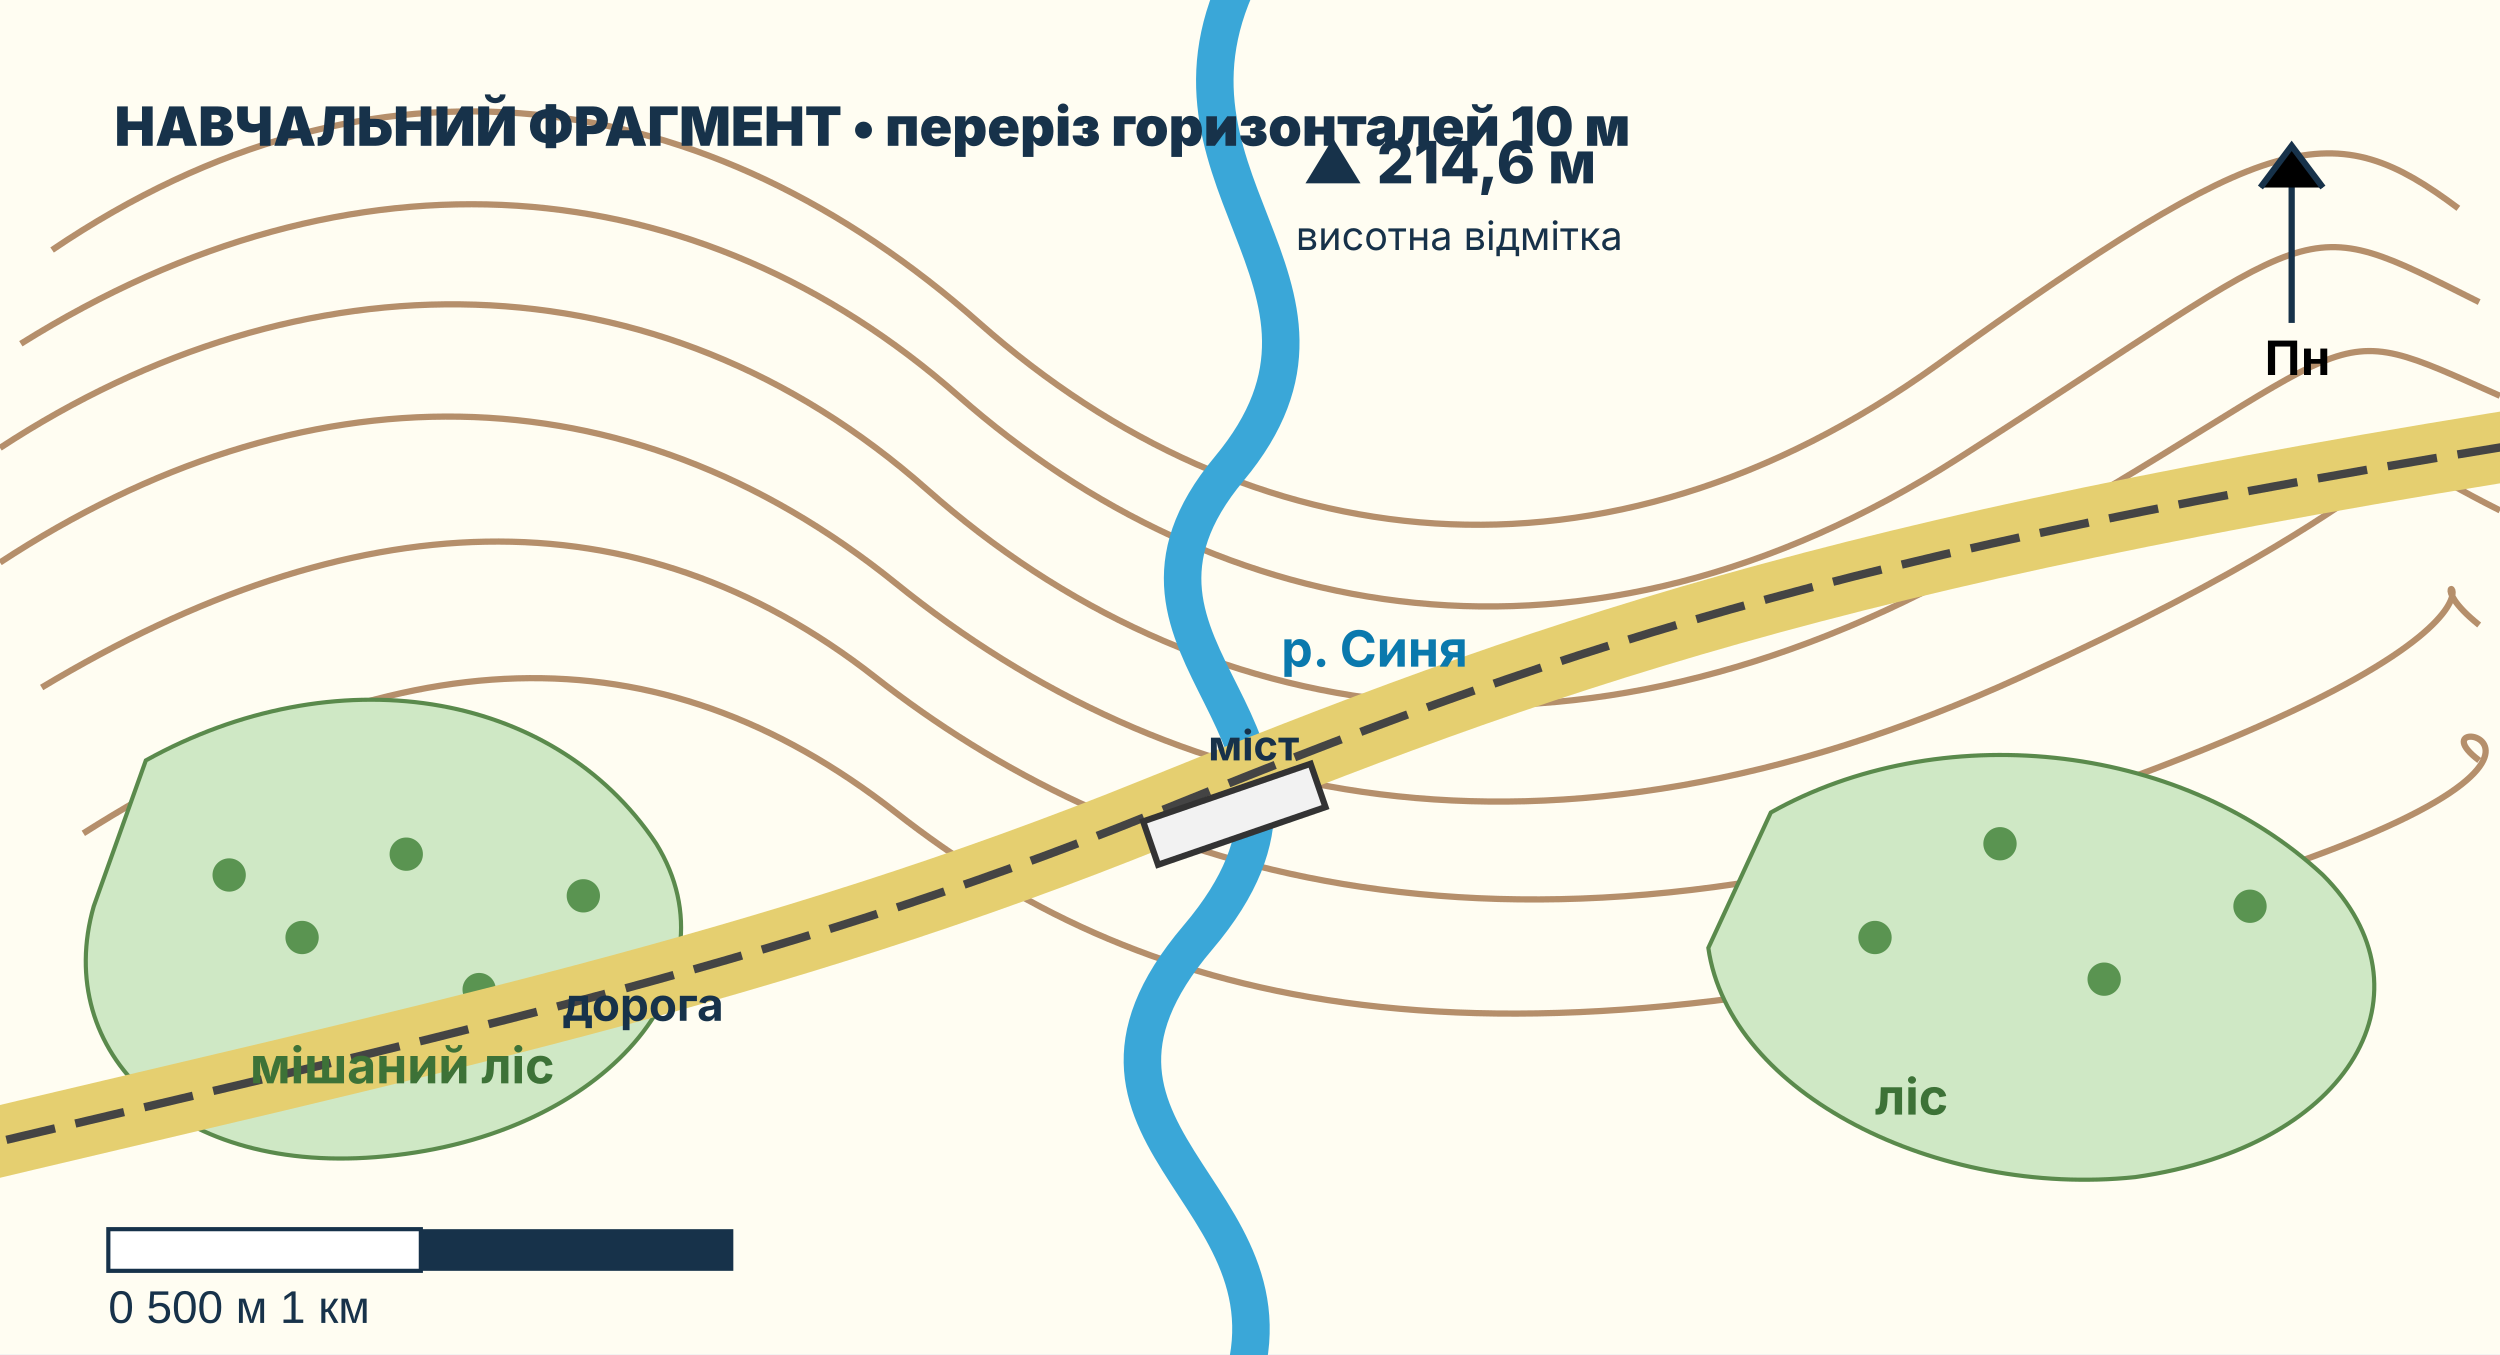
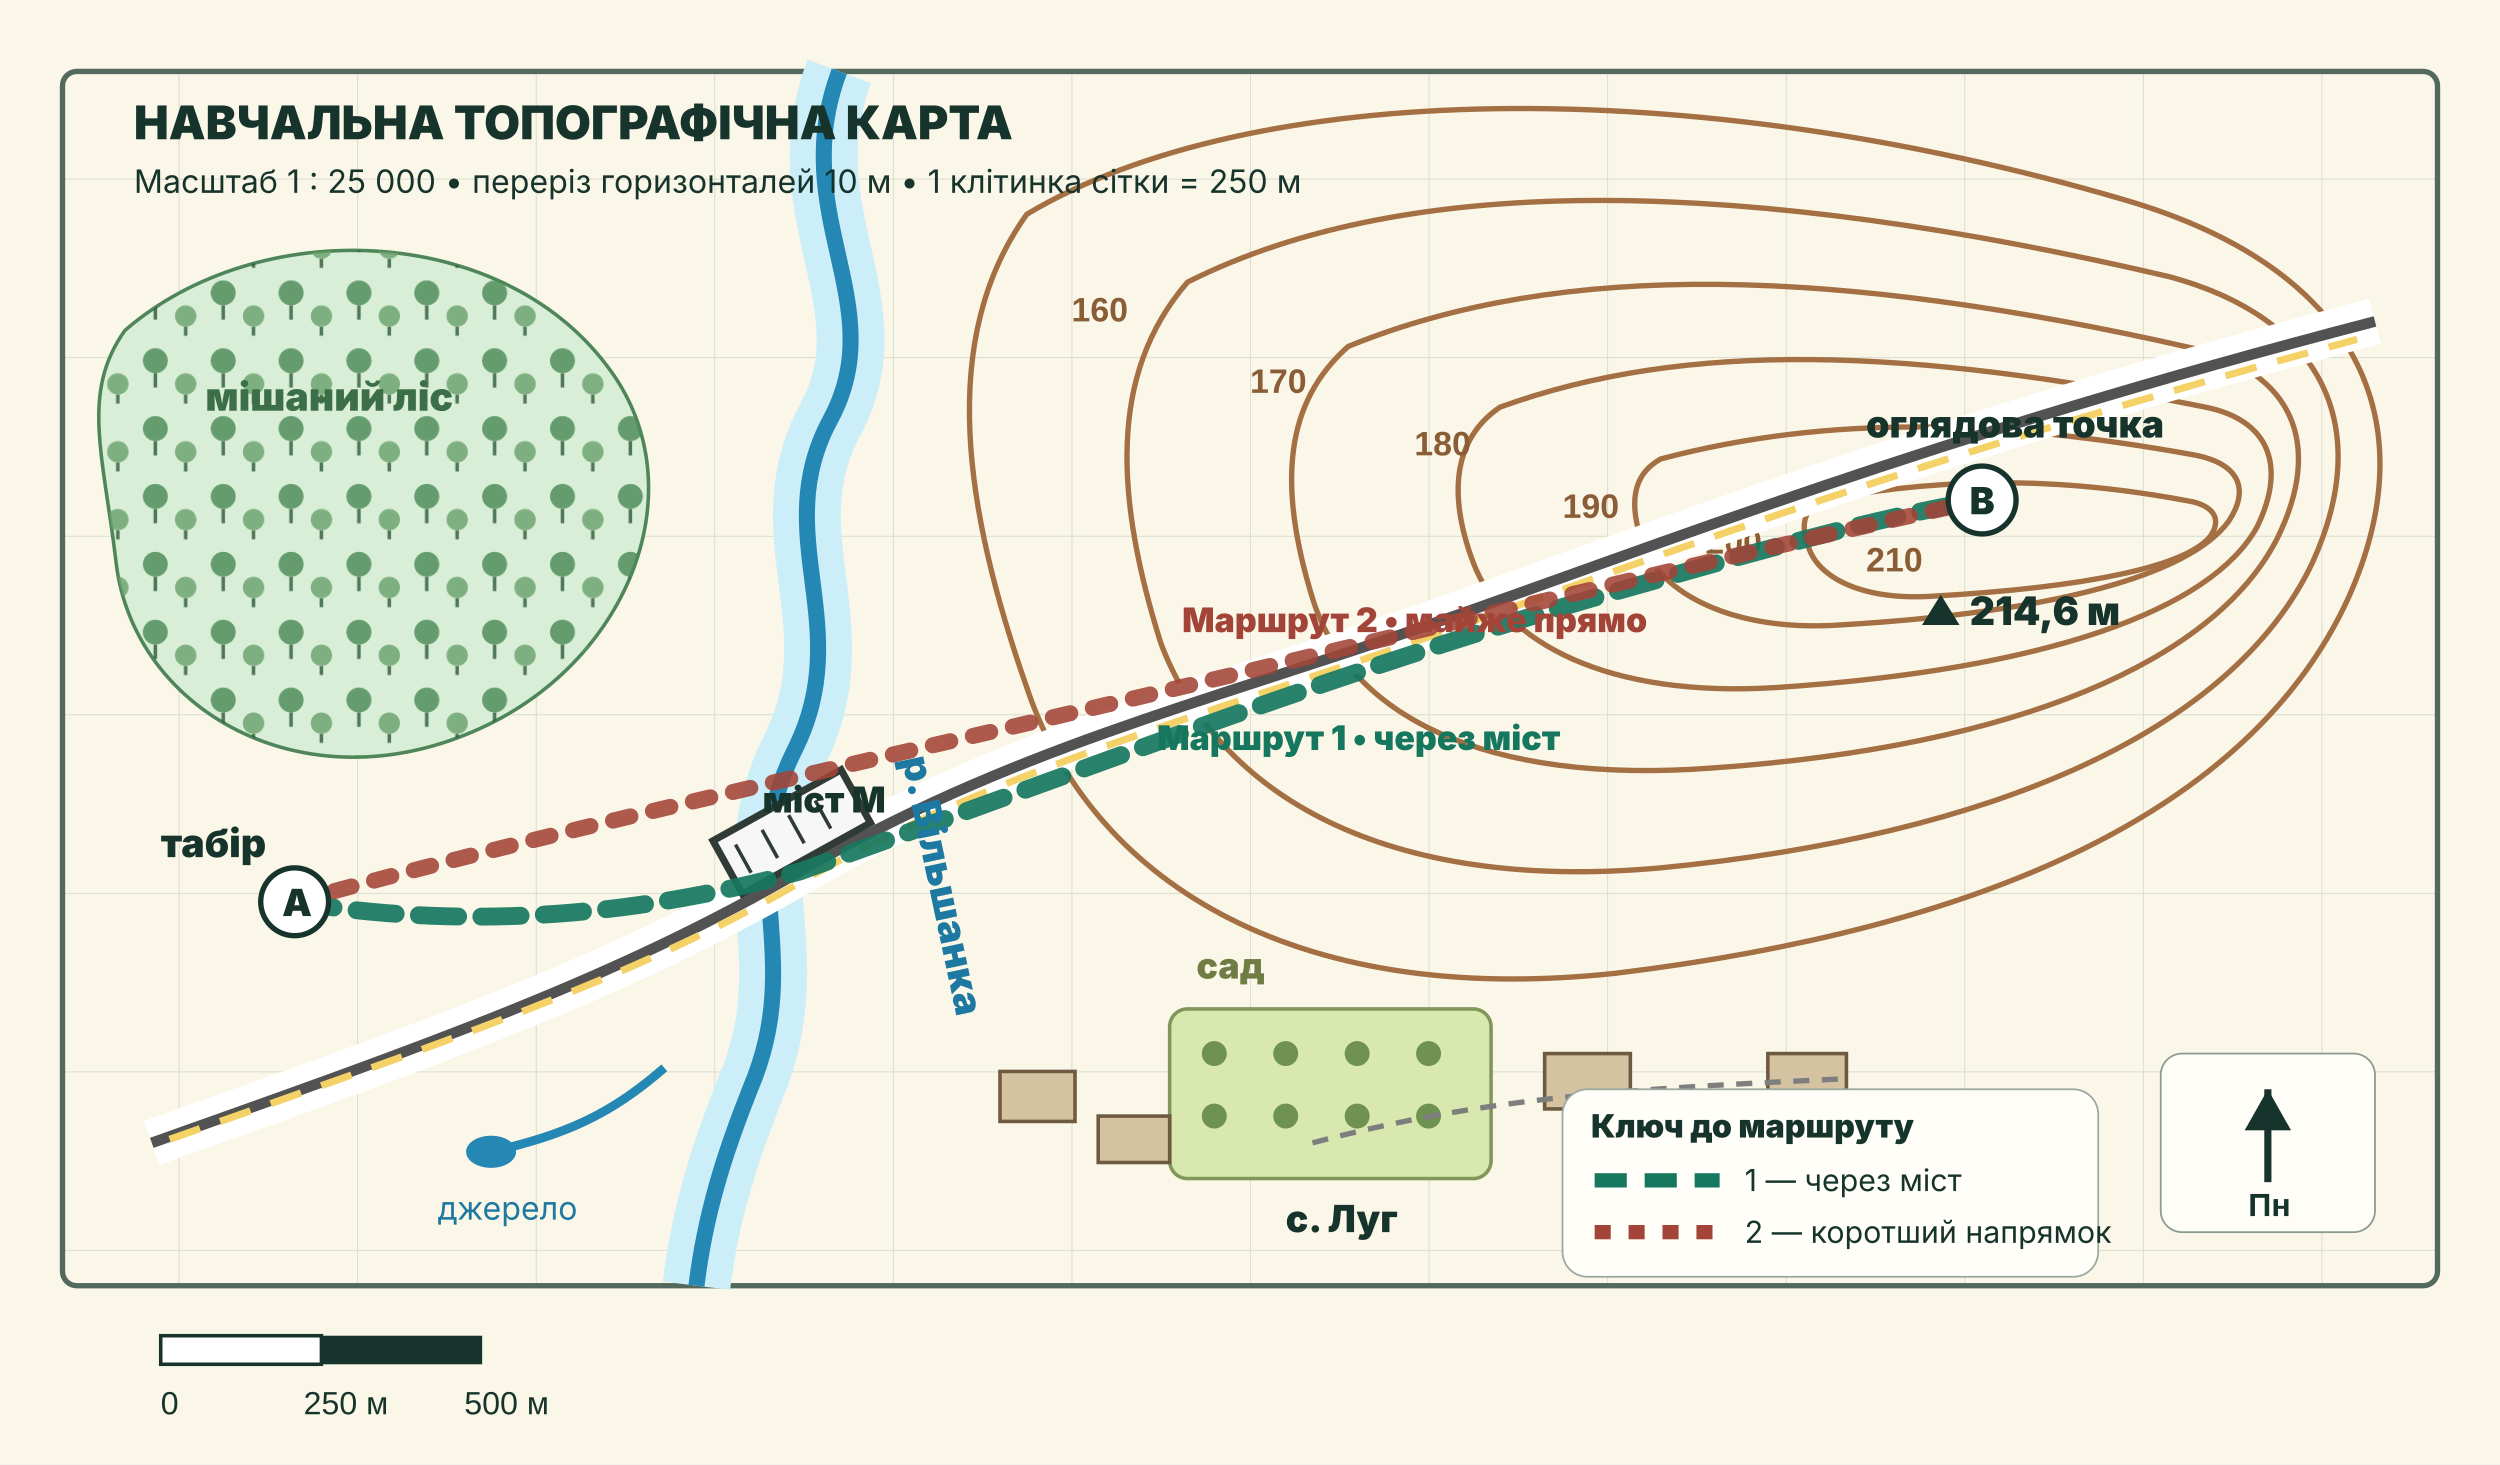
- <svg xmlns="http://www.w3.org/2000/svg" viewBox="0 0 1200 650" role="img" aria-labelledby="t d">
-   <rect width="1200" height="650" fill="#fffdf2" />
-   <g fill="none" stroke="#a06f45" stroke-width="3" opacity=".78">
-     <path d="M25 120 C180 15 340 40 470 155 S770 290 930 175 S1120 55 1180 100" />
-     <path d="M10 165 C170 65 335 80 460 190 S760 335 940 220 S1100 100 1190 145" />
-     <path d="M0 215 C145 120 315 120 445 235 S755 380 950 270 S1110 150 1200 190" />
-     <path d="M0 270 C145 175 300 175 430 280 S740 430 970 325 S1120 205 1200 245" />
-     <path d="M20 330 C170 240 305 235 420 325 S715 480 990 385 S1140 260 1190 300" />
-     <path d="M40 400 C190 305 315 300 430 390 S700 525 1000 445 S1150 335 1190 365" />
+ <svg xmlns="http://www.w3.org/2000/svg" viewBox="0 0 1400 820" role="img" aria-labelledby="t d">
+   <defs>
+     <pattern id="grid" width="100" height="100" patternUnits="userSpaceOnUse">
+       <path d="M100 0H0V100" fill="none" stroke="#a7b9ad" stroke-width="1" opacity=".42" />
+     </pattern>
+     <pattern id="forest" width="38" height="38" patternUnits="userSpaceOnUse">
+       <circle cx="11" cy="12" r="7" fill="#4b8a57" />
+       <path d="M11 19v8" stroke="#315b3a" stroke-width="2" />
+       <circle cx="28" cy="25" r="6" fill="#6aa16c" />
+       <path d="M28 31v5" stroke="#315b3a" stroke-width="2" />
+     </pattern>
+   </defs>
+   <rect width="1400" height="820" fill="#fbf7e8" />
+   <rect x="35" y="40" width="1330" height="680" rx="8" fill="url(#grid)" stroke="#53695d" stroke-width="3" />
+   <g fill="none" stroke="#a36f43" stroke-width="3">
+     <path d="M575 120C700 45 945 40 1190 112C1320 150 1360 235 1315 335C1260 455 1110 520 905 545C720 565 610 490 575 385C540 285 525 190 575 120Z" />
+     <path d="M665 158C790 95 980 100 1215 155C1300 178 1330 238 1295 315C1250 410 1115 468 930 486C775 500 682 445 650 360C625 280 620 210 665 158Z" />
+     <path d="M755 194C875 145 1030 150 1228 195C1283 208 1302 248 1275 302C1240 370 1130 418 960 430C830 440 755 400 735 335C715 270 720 225 755 194Z" />
+     <path d="M840 228C945 190 1070 195 1235 228C1270 235 1281 260 1264 295C1238 342 1145 375 995 385C900 391 842 360 825 315C810 275 815 245 840 228Z" />
+     <path d="M930 257C1025 232 1120 235 1230 255C1254 260 1260 274 1248 292C1226 322 1150 343 1030 350C970 354 930 332 920 305C912 282 914 266 930 257Z" />
+     <path d="M1020 280C1095 266 1160 268 1228 281C1240 284 1244 291 1238 300C1225 317 1170 329 1080 334C1040 336 1018 322 1013 307C1008 295 1010 285 1020 280Z" />
  </g>
-   <g fill="#cfe8c5" stroke="#5a8a4c" stroke-width="2">
-     <path d="M70 365 C160 315 265 330 315 405 C355 470 290 545 185 555 C85 565 25 505 45 435 Z" />
-     <path d="M850 390 C930 345 1045 355 1115 420 C1170 475 1130 550 1025 565 C930 575 830 525 820 455 Z" />
+   <g font-family="Arial,sans-serif" font-size="19" font-weight="700" fill="#8a5d37">
+     <text x="600" y="180">160</text>
+     <text x="700" y="220">170</text>
+     <text x="792" y="255">180</text>
+     <text x="875" y="290">190</text>
+     <text x="955" y="310">200</text>
+     <text x="1045" y="320">210</text>
  </g>
-   <g fill="#4e8b45" opacity=".9">
-     <circle cx="110" cy="420" r="8" />
-     <circle cx="145" cy="450" r="8" />
-     <circle cx="195" cy="410" r="8" />
-     <circle cx="230" cy="475" r="8" />
-     <circle cx="280" cy="430" r="8" />
-     <circle cx="900" cy="450" r="8" />
-     <circle cx="960" cy="405" r="8" />
-     <circle cx="1010" cy="470" r="8" />
-     <circle cx="1080" cy="435" r="8" />
+   <path d="M470 40C440 120 500 170 465 235C430 300 480 350 445 420C410 490 452 535 420 610C405 648 395 680 390 720" fill="none" stroke="#cceef9" stroke-width="38" />
+   <path d="M470 40C440 120 500 170 465 235C430 300 480 350 445 420C410 490 452 535 420 610C405 648 395 680 390 720" fill="none" stroke="#2587b3" stroke-width="9" />
+   <ellipse cx="275" cy="645" rx="14" ry="9" fill="#2587b3" />
+   <path d="M275 645C318 635 342 624 372 598" fill="none" stroke="#2587b3" stroke-width="5" />
+   <path d="M70 185C145 120 280 125 340 205C390 270 355 365 275 405C175 455 75 400 65 315C58 255 45 220 70 185Z" fill="#d9eed7" stroke="#4f8659" stroke-width="2" />
+   <path d="M70 185C145 120 280 125 340 205C390 270 355 365 275 405C175 455 75 400 65 315C58 255 45 220 70 185Z" fill="url(#forest)" opacity=".82" />
+   <rect x="655" y="565" width="180" height="95" rx="10" fill="#d9e8ae" stroke="#82965a" stroke-width="2" />
+   <g fill="#6f9250">
+     <circle cx="680" cy="590" r="7" />
+     <circle cx="720" cy="590" r="7" />
+     <circle cx="760" cy="590" r="7" />
+     <circle cx="800" cy="590" r="7" />
+     <circle cx="680" cy="625" r="7" />
+     <circle cx="720" cy="625" r="7" />
+     <circle cx="760" cy="625" r="7" />
+     <circle cx="800" cy="625" r="7" />
  </g>
-   <path d="M600 -20 C540 85 665 135 590 225 S660 350 575 450 S640 575 590 680" fill="none" stroke="#3aa7d8" stroke-width="18" />
-   <path d="M-30 555 C200 500 370 465 555 390 S880 265 1230 210" fill="none" stroke="#e5cf70" stroke-width="34" />
-   <path d="M-30 555 C200 500 370 465 555 390 S880 265 1230 210" fill="none" stroke="#444" stroke-width="4" stroke-dasharray="24 10" />
-   <rect x="550" y="380" width="85" height="22" fill="#f2f2f2" stroke="#333" stroke-width="3" transform="rotate(-19 592 391)" />
-   <g font-family="Inter,Arial,sans-serif" fill="#17324a">
-     <text x="625" y="88" font-size="28" font-weight="800">▲ 214,6 м</text>
-     <text x="622" y="120" font-size="19">висотна відмітка</text>
-     <text x="615" y="320" font-size="24" fill="#0a79ad" font-weight="700">р. Синя</text>
-     <text x="120" y="520" font-size="24" fill="#3d7237" font-weight="700">мішаний ліс</text>
-     <text x="900" y="535" font-size="24" fill="#3d7237" font-weight="700">ліс</text>
-     <text x="270" y="490" font-size="22" font-weight="700">дорога</text>
-     <text x="580" y="365" font-size="20" font-weight="700">міст</text>
-     <text x="55" y="70" font-size="26" font-weight="900">НАВЧАЛЬНИЙ ФРАГМЕНТ • переріз горизонталей 10 м</text>
+   <path d="M85 640C240 585 345 548 448 488C565 420 670 395 800 350C930 305 1080 245 1330 180" fill="none" stroke="#fff" stroke-width="26" />
+   <path d="M85 640C240 585 345 548 448 488C565 420 670 395 800 350C930 305 1080 245 1330 180" fill="none" stroke="#525252" stroke-width="6" />
+   <path d="M95 638C245 585 355 548 450 493C560 430 675 401 802 356C950 304 1080 255 1320 190" fill="none" stroke="#f4d268" stroke-width="4" stroke-dasharray="18 12" />
+   <g transform="translate(425 476) rotate(-29)">
+     <rect x="-20" y="-17" width="82" height="34" fill="#f7f7f7" stroke="#303b35" stroke-width="4" />
+     <path d="M-10-9V9M7-9V9M24-9V9M41-9V9" stroke="#303b35" stroke-width="2" />
  </g>
-   <g stroke="#17324a" stroke-width="3">
-     <path d="M1100 70 v85" />
-     <path d="M1085 90 l15-20 15 20" />
+   <g fill="#d5c2a0" stroke="#6e5941" stroke-width="2">
+     <rect x="560" y="600" width="42" height="28" />
+     <rect x="615" y="625" width="40" height="26" />
+     <rect x="865" y="590" width="48" height="31" />
+     <rect x="925" y="625" width="44" height="28" />
+     <rect x="990" y="590" width="44" height="29" />
  </g>
-   <text x="1087" y="180" font-family="Arial" font-size="24" font-weight="800">Пн</text>
-   <rect x="52" y="590" width="300" height="20" fill="#17324a" />
-   <rect x="52" y="590" width="150" height="20" fill="#fff" stroke="#17324a" stroke-width="2" />
-   <text x="52" y="635" font-family="Arial" font-size="22" fill="#17324a">0        500 м        1 км</text>
+   <path d="M735 640C830 615 905 610 1035 604" fill="none" stroke="#7e7e7e" stroke-width="3" stroke-dasharray="9 7" />
+   <path d="M165 505C255 520 350 515 448 488C610 430 765 370 920 327C1000 304 1065 287 1110 280" fill="none" stroke="#16775f" stroke-width="10" stroke-linecap="round" stroke-dasharray="22 13" opacity=".92" />
+   <path d="M165 505C330 460 515 420 690 378C850 340 995 305 1110 280" fill="none" stroke="#a24438" stroke-width="9" stroke-linecap="round" stroke-dasharray="10 13" opacity=".88" />
+   <g font-family="Inter,Arial,sans-serif" fill="#17342c">
+     <text x="75" y="78" font-size="26" font-weight="900">НАВЧАЛЬНА ТОПОГРАФІЧНА КАРТА</text>
+     <text x="75" y="108" font-size="18">Масштаб 1 : 25 000 • переріз горизонталей 10 м • 1 клітинка сітки = 250 м</text>
+     <circle cx="165" cy="505" r="19" fill="#fff" stroke="#17342c" stroke-width="3" />
+     <text x="158" y="513" font-size="21" font-weight="900">A</text>
+     <text x="90" y="480" font-size="22" font-weight="850">табір</text>
+     <circle cx="1110" cy="280" r="19" fill="#fff" stroke="#17342c" stroke-width="3" />
+     <text x="1103" y="288" font-size="21" font-weight="900">B</text>
+     <text x="1045" y="245" font-size="21" font-weight="850">оглядова точка</text>
+     <text x="505" y="425" font-size="22" fill="#1d78a2" font-weight="850" transform="rotate(78 505 425)">р. Вільшанка</text>
+     <text x="115" y="230" font-size="22" fill="#3c6f48" font-weight="850">мішаний ліс</text>
+     <text x="670" y="548" font-size="20" fill="#6f7d45" font-weight="850">сад</text>
+     <text x="427" y="455" font-size="20" font-weight="850">міст М</text>
+     <text x="1075" y="350" font-size="22" font-weight="900">▲ 214,6 м</text>
+     <text x="245" y="683" font-size="18" fill="#1d78a2">джерело</text>
+     <text x="720" y="690" font-size="21" font-weight="850">с. Луг</text>
+     <text x="648" y="420" font-size="19" font-weight="900" fill="#16775f">Маршрут 1 • через міст</text>
+     <text x="662" y="354" font-size="19" font-weight="900" fill="#a24438">Маршрут 2 • майже прямо</text>
+   </g>
+   <g transform="translate(1210 590)" font-family="Arial,sans-serif">
+     <rect width="120" height="100" rx="12" fill="#fffdf7" stroke="#8a9b90" />
+     <path d="M60 72V20" stroke="#17342c" stroke-width="4" />
+     <path d="M60 20L47 43H73Z" fill="#17342c" />
+     <text x="49" y="91" font-size="18" font-weight="900" fill="#17342c">Пн</text>
+   </g>
+   <g transform="translate(90 748)" font-family="Arial,sans-serif" fill="#17342c">
+     <rect width="180" height="16" fill="#17342c" />
+     <rect width="90" height="16" fill="#fff" stroke="#17342c" stroke-width="2" />
+     <text x="0" y="44" font-size="18">0</text>
+     <text x="80" y="44" font-size="18">250 м</text>
+     <text x="170" y="44" font-size="18">500 м</text>
+   </g>
+   <g transform="translate(875 610)" font-family="Inter,Arial,sans-serif">
+     <rect width="300" height="105" rx="14" fill="#fffef9" stroke="#9aa99f" />
+     <text x="16" y="27" font-size="18" font-weight="900" fill="#17342c">Ключ до маршруту</text>
+     <path d="M18 51H88" stroke="#16775f" stroke-width="8" stroke-dasharray="18 10" />
+     <text x="102" y="57" font-size="17" fill="#17342c">1 — через міст</text>
+     <path d="M18 80H88" stroke="#a24438" stroke-width="8" stroke-dasharray="9 10" />
+     <text x="102" y="86" font-size="17" fill="#17342c">2 — коротший напрямок</text>
+   </g>
</svg>
